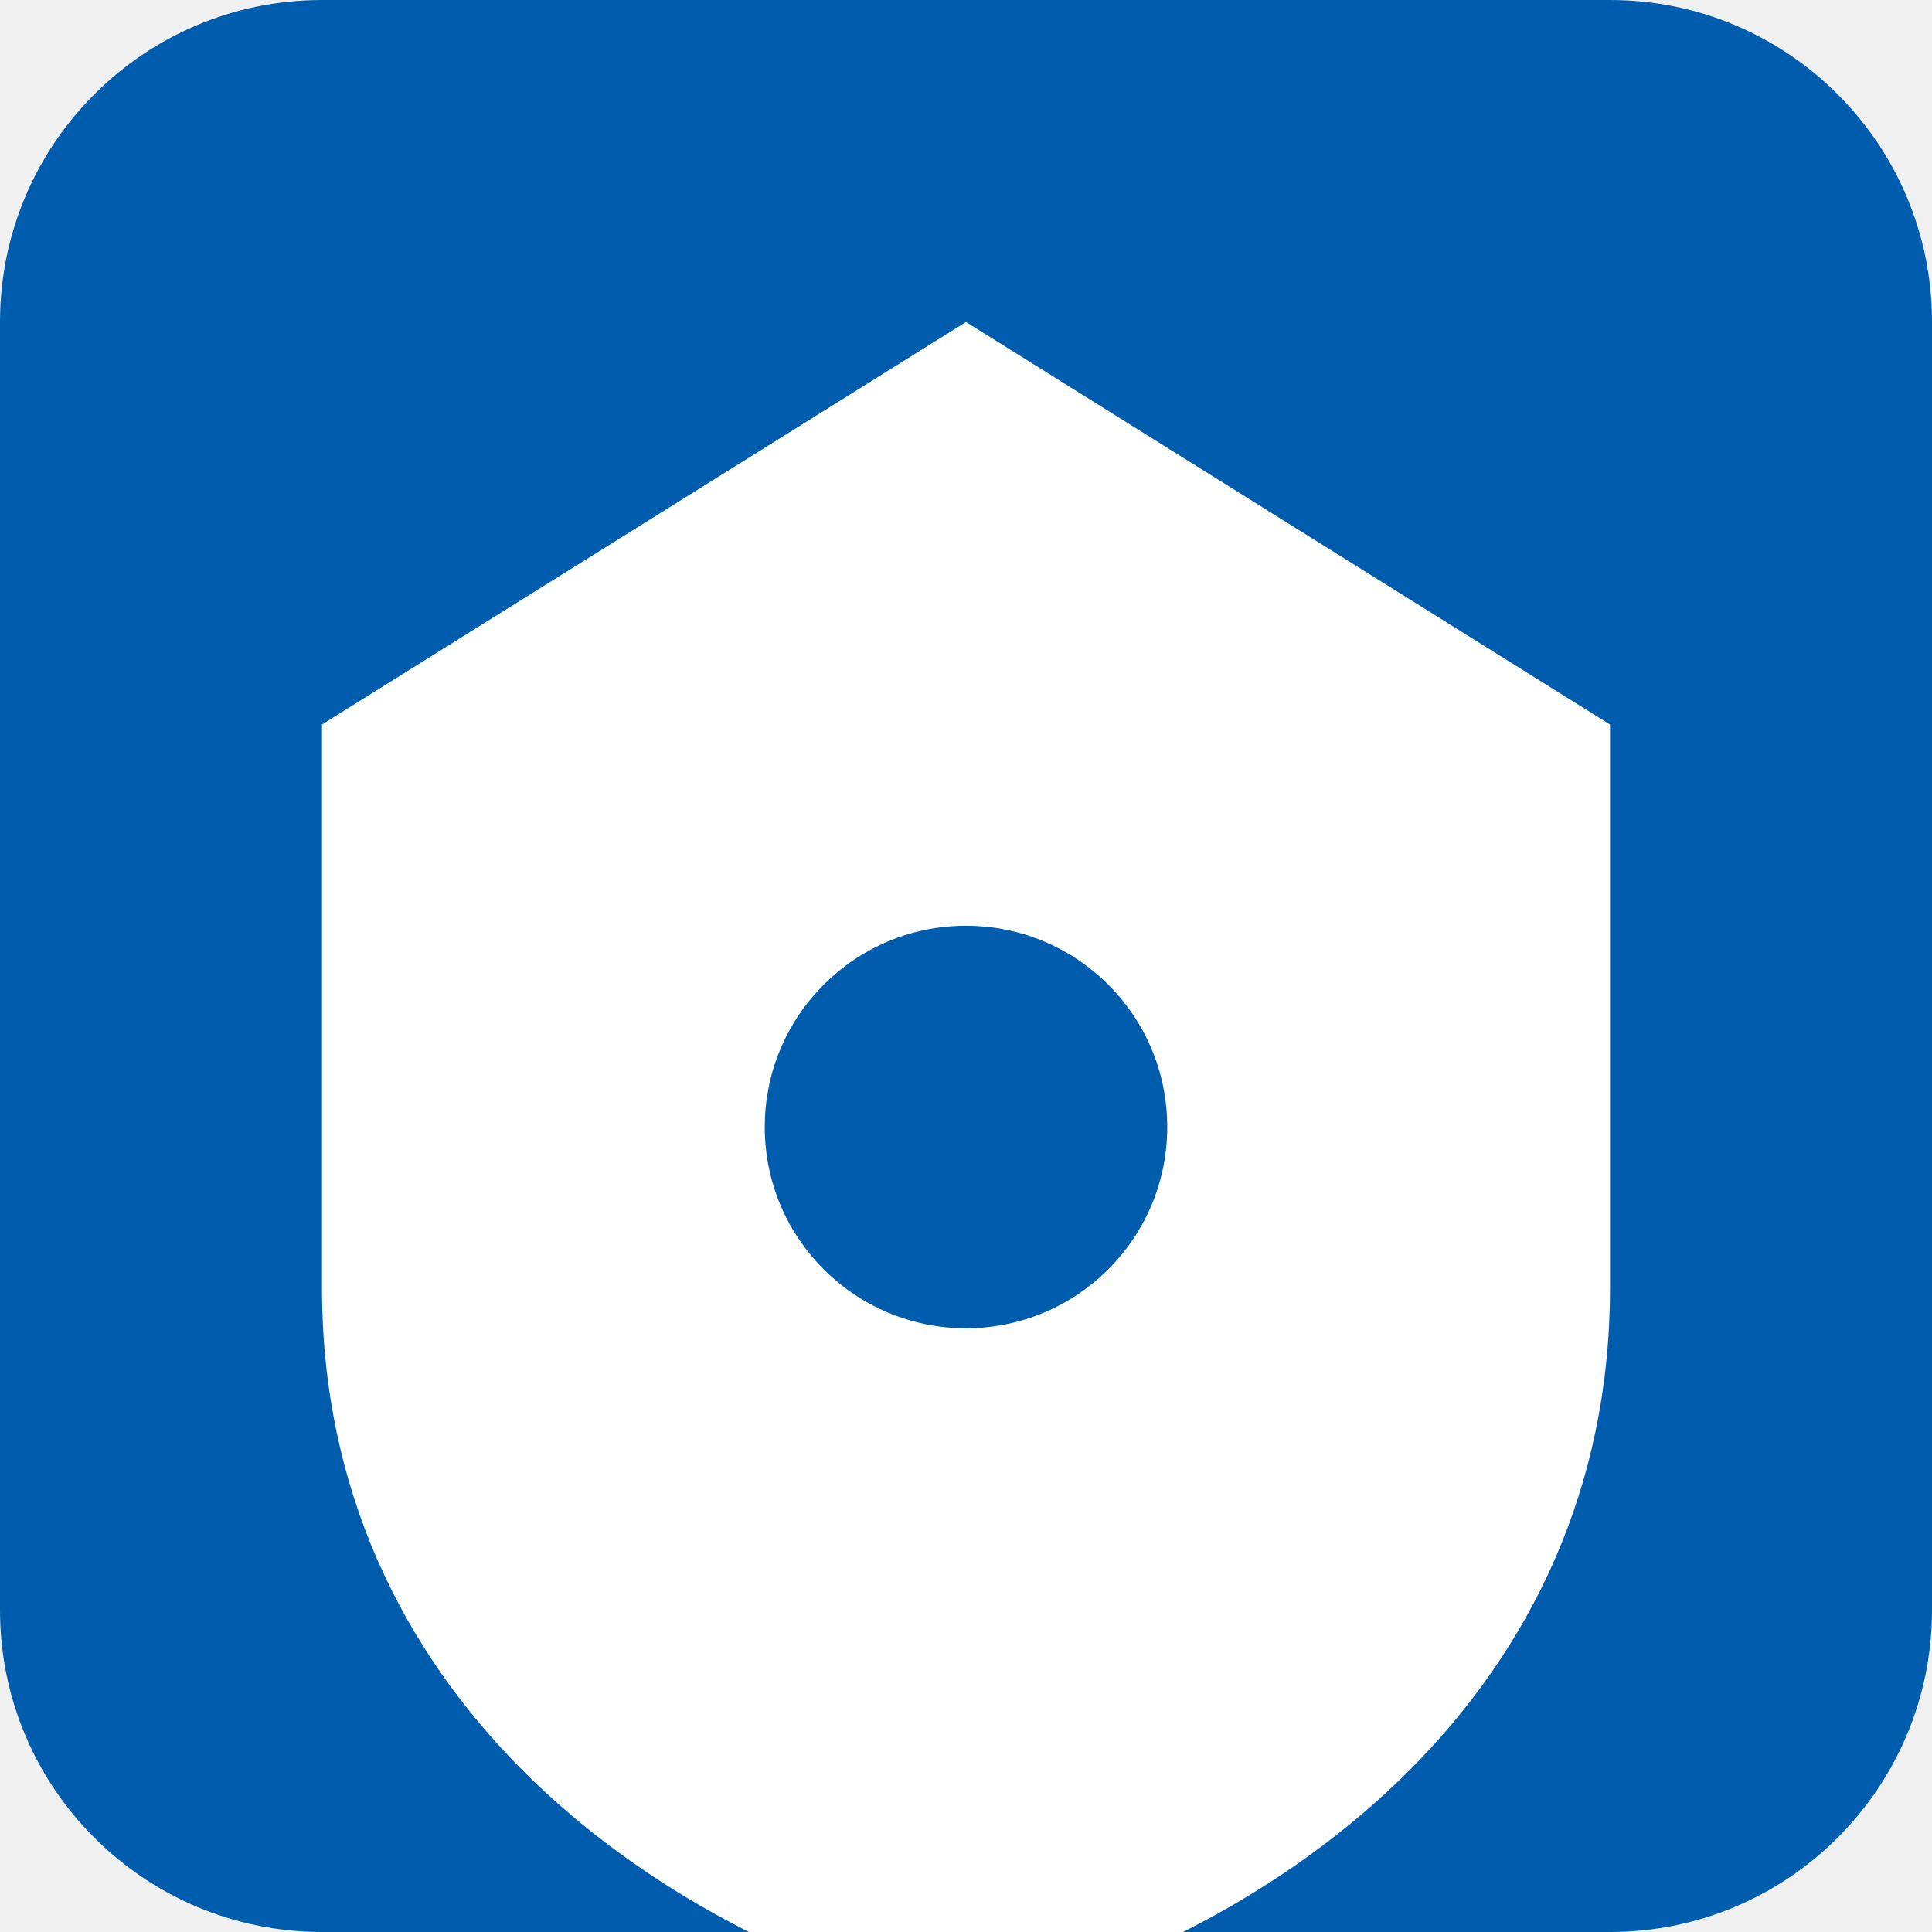
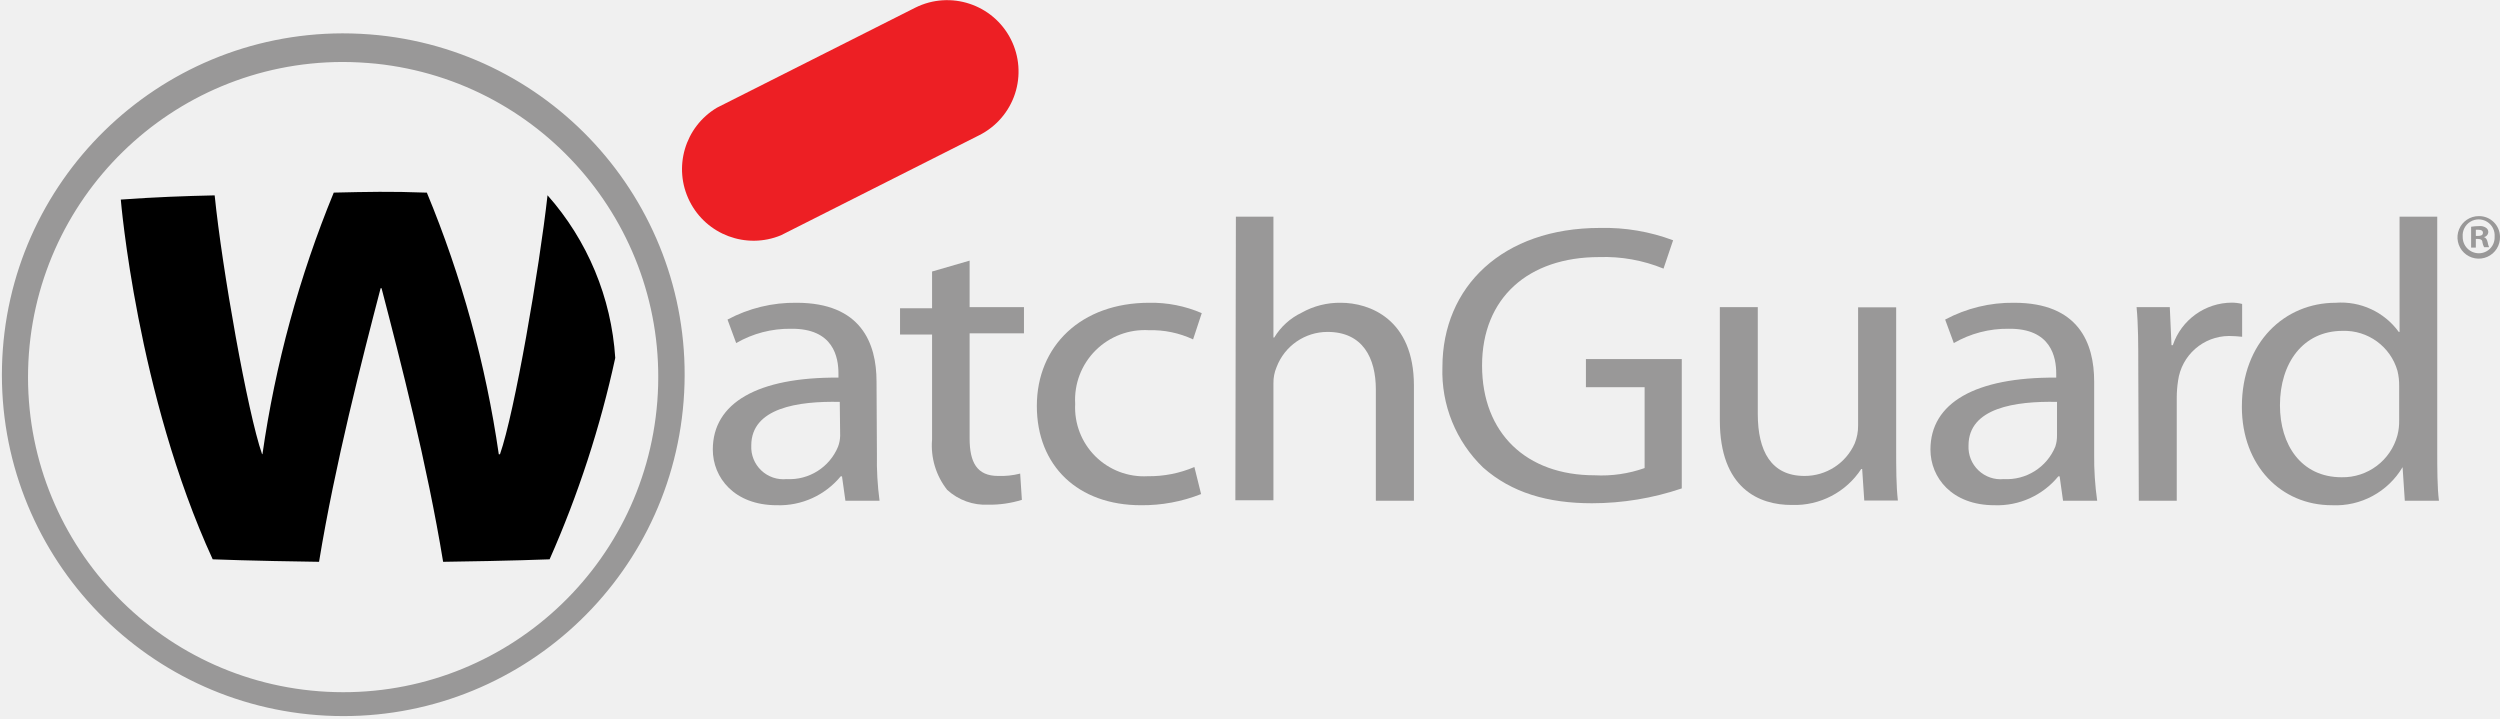
- <svg xmlns="http://www.w3.org/2000/svg" width="24" height="24" viewBox="0 0 24 24" fill="none">
-   <rect width="24" height="24" rx="4" fill="#005DAD" />
-   <path d="M12 4l8 5v7c0 5-4 8-8 9-4-1-8-4-8-9V9l8-5z" fill="white" />
-   <circle cx="12" cy="14" r="2.5" fill="#005DAD" />
+ <svg xmlns="http://www.w3.org/2000/svg" id="Layer_1" data-name="Layer 1" viewBox="0 0 190.41 54.7">
+   <defs>
+     <style>.cls-1{fill:#999898;}.cls-2{fill:#ed1f24;}</style>
+   </defs>
+   <path class="cls-1" d="M71.8,37.41A23.41,23.41,0,0,0,72,40.94h-2.6l-.26-1.86h-.1a6.05,6.05,0,0,1-4.87,2.2c-3.23,0-4.87-2.1-4.87-4.24,0-3.56,3.42-5.52,9.57-5.48v-.31c0-1.22-.36-3.45-3.62-3.41a8.12,8.12,0,0,0-4.17,1.09l-.66-1.79a10.84,10.84,0,0,1,5.26-1.28c4.91,0,6.09,3.07,6.09,6Zm-2.83-4c-3.16-.07-6.74.45-6.74,3.32a2.45,2.45,0,0,0,2.69,2.56,4,4,0,0,0,3.92-2.47A2.55,2.55,0,0,0,69,36Z" transform="translate(-5.01 -2.8)" />
+   <path class="cls-1" d="M78.86,22.65v3.54H83v2H78.86v8c0,1.83.56,2.86,2.17,2.86a5.92,5.92,0,0,0,1.68-.18l.13,2a8.23,8.23,0,0,1-2.56.37,4.32,4.32,0,0,1-3.13-1.13A5.45,5.45,0,0,1,76,36.28v-8H73.56v-2H76V23.48Z" transform="translate(-5.01 -2.8)" />
+   <path class="cls-1" d="M96.49,40.43a12.12,12.12,0,0,1-4.58.85c-4.8,0-7.93-3-7.93-7.56s3.36-7.86,8.56-7.86a9.65,9.65,0,0,1,4,.79l-.66,2a7.45,7.45,0,0,0-3.35-.7,5.31,5.31,0,0,0-5.63,5.61,5.24,5.24,0,0,0,5.53,5.51,8.76,8.76,0,0,0,3.55-.7Z" transform="translate(-5.01 -2.8)" />
+   <path class="cls-1" d="M99.14,19.3H102v9.21h.06a4.9,4.9,0,0,1,2.08-1.89,5.92,5.92,0,0,1,3-.76c2.14,0,5.56,1.21,5.56,6.31v8.77h-2.9V32.47c0-2.41-1-4.39-3.68-4.39a4.15,4.15,0,0,0-3.88,2.68A3,3,0,0,0,102,32v8.9h-2.9Z" transform="translate(-5.01 -2.8)" />
+   <path class="cls-1" d="M133.1,40a21.35,21.35,0,0,1-6.84,1.13c-3.36,0-6.12-.8-8.29-2.72a10.14,10.14,0,0,1-3.1-7.65c0-6.12,4.58-10.6,12-10.6a14.89,14.89,0,0,1,5.57.94l-.73,2.16a11.87,11.87,0,0,0-4.9-.88c-5.4,0-8.92,3.11-8.92,8.26S121.26,39,126.46,39a9.84,9.84,0,0,0,3.81-.55V32.29H125.8V30.15h7.3Z" transform="translate(-5.01 -2.8)" />
+   <path class="cls-1" d="M149.43,36.92c0,1.52,0,2.87.13,4H147l-.16-2.4h-.07a6.06,6.06,0,0,1-5.27,2.74C139,41.28,136,40,136,34.82V26.19h2.89v8.14c0,2.8,1,4.72,3.56,4.72a4.17,4.17,0,0,0,3.82-2.47,3.48,3.48,0,0,0,.26-1.37v-9h2.9Z" transform="translate(-5.01 -2.8)" />
+   <path class="cls-1" d="M164.51,37.41a23.41,23.41,0,0,0,.23,3.53h-2.6l-.26-1.86h-.1a6,6,0,0,1-4.87,2.2c-3.23,0-4.87-2.1-4.87-4.24,0-3.56,3.42-5.52,9.58-5.48v-.31c0-1.22-.37-3.45-3.62-3.41a8.13,8.13,0,0,0-4.18,1.09l-.66-1.79a10.84,10.84,0,0,1,5.26-1.28c4.91,0,6.09,3.07,6.09,6Zm-2.83-4c-3.16-.07-6.74.45-6.74,3.32a2.45,2.45,0,0,0,2.69,2.56,4,4,0,0,0,3.92-2.47,2.55,2.55,0,0,0,.13-.85Z" transform="translate(-5.01 -2.8)" />
+   <path class="cls-1" d="M167.87,30.79c0-1.73,0-3.23-.13-4.6h2.53l.13,2.9h.1A4.77,4.77,0,0,1,175,25.85a3.27,3.27,0,0,1,.78.1v2.5a10,10,0,0,0-1-.06,3.94,3.94,0,0,0-3.88,3.41,8.52,8.52,0,0,0-.1,1.28v7.86h-2.89Z" transform="translate(-5.01 -2.8)" />
+   <path class="cls-1" d="M190.64,19.3V37.13c0,1.31,0,2.81.13,3.81h-2.6L188,38.38H188a5.92,5.92,0,0,1-5.39,2.9c-3.85,0-6.85-3-6.85-7.5,0-4.94,3.29-7.92,7.14-7.92a5.43,5.43,0,0,1,4.81,2.22h.06V19.3Zm-2.9,12.9a4.54,4.54,0,0,0-.13-1.16A4.21,4.21,0,0,0,183.43,28c-3,0-4.77,2.44-4.77,5.67,0,3,1.61,5.48,4.7,5.48a4.32,4.32,0,0,0,4.25-3.2,4.22,4.22,0,0,0,.13-1.15Z" transform="translate(-5.01 -2.8)" />
+   <path d="M46.71,17.67a20.67,20.67,0,0,1,5.16,12.39s0,0,0,0a79.55,79.55,0,0,1-5,15.34s-2.94.12-8.11.19c-1.22-7.45-3.27-15.39-4.69-20.84H34c-1.42,5.45-3.47,13.39-4.69,20.84-5.17-.07-8.1-.19-8.1-.19-5.77-12.57-7-27.4-7-27.4,2.65-.19,4.88-.27,7.15-.32.56,5.56,2.51,16.57,3.61,19.71H25a83.48,83.48,0,0,1,5.43-19.92c2.58-.06,4.36-.1,7,0h.09A83,83,0,0,1,43,37.4h.09c1.11-3.14,3-14.15,3.62-19.71Z" transform="translate(-5.01 -2.8)" />
+   <path class="cls-1" d="M33.85,5.48c-.9-.09-1.82-.14-2.76-.14a26,26,0,1,0,2.76.14l-.21,2.17a24,24,0,1,1-2.55-.13c.86,0,1.71.05,2.55.13Z" transform="translate(-5.01 -2.8)" />
+   <path class="cls-2" d="M82,5.79a5.43,5.43,0,0,1-2.41,7.31l-15.1,7.62A5.45,5.45,0,0,1,59.62,11L74.73,3.38A5.44,5.44,0,0,1,82,5.79" transform="translate(-5.01 -2.8)" />
+   <path class="cls-1" d="M195.42,20.83a1.62,1.62,0,1,1-1.61-1.57,1.59,1.59,0,0,1,1.61,1.57m-2.84,0a1.23,1.23,0,0,0,1.23,1.26,1.2,1.2,0,0,0,1.2-1.25,1.22,1.22,0,1,0-2.43,0m1,.82h-.36V20.07a4,4,0,0,1,.6-.05.8.8,0,0,1,.54.13.39.39,0,0,1,.17.34.41.41,0,0,1-.33.37v0c.15.05.23.17.28.39a1.51,1.51,0,0,0,.11.38h-.38a1.22,1.22,0,0,1-.13-.38c0-.17-.12-.25-.32-.25h-.18Zm0-.89h.17c.21,0,.37-.06.37-.23s-.11-.24-.34-.24l-.2,0Z" transform="translate(-5.01 -2.8)" />
</svg>
